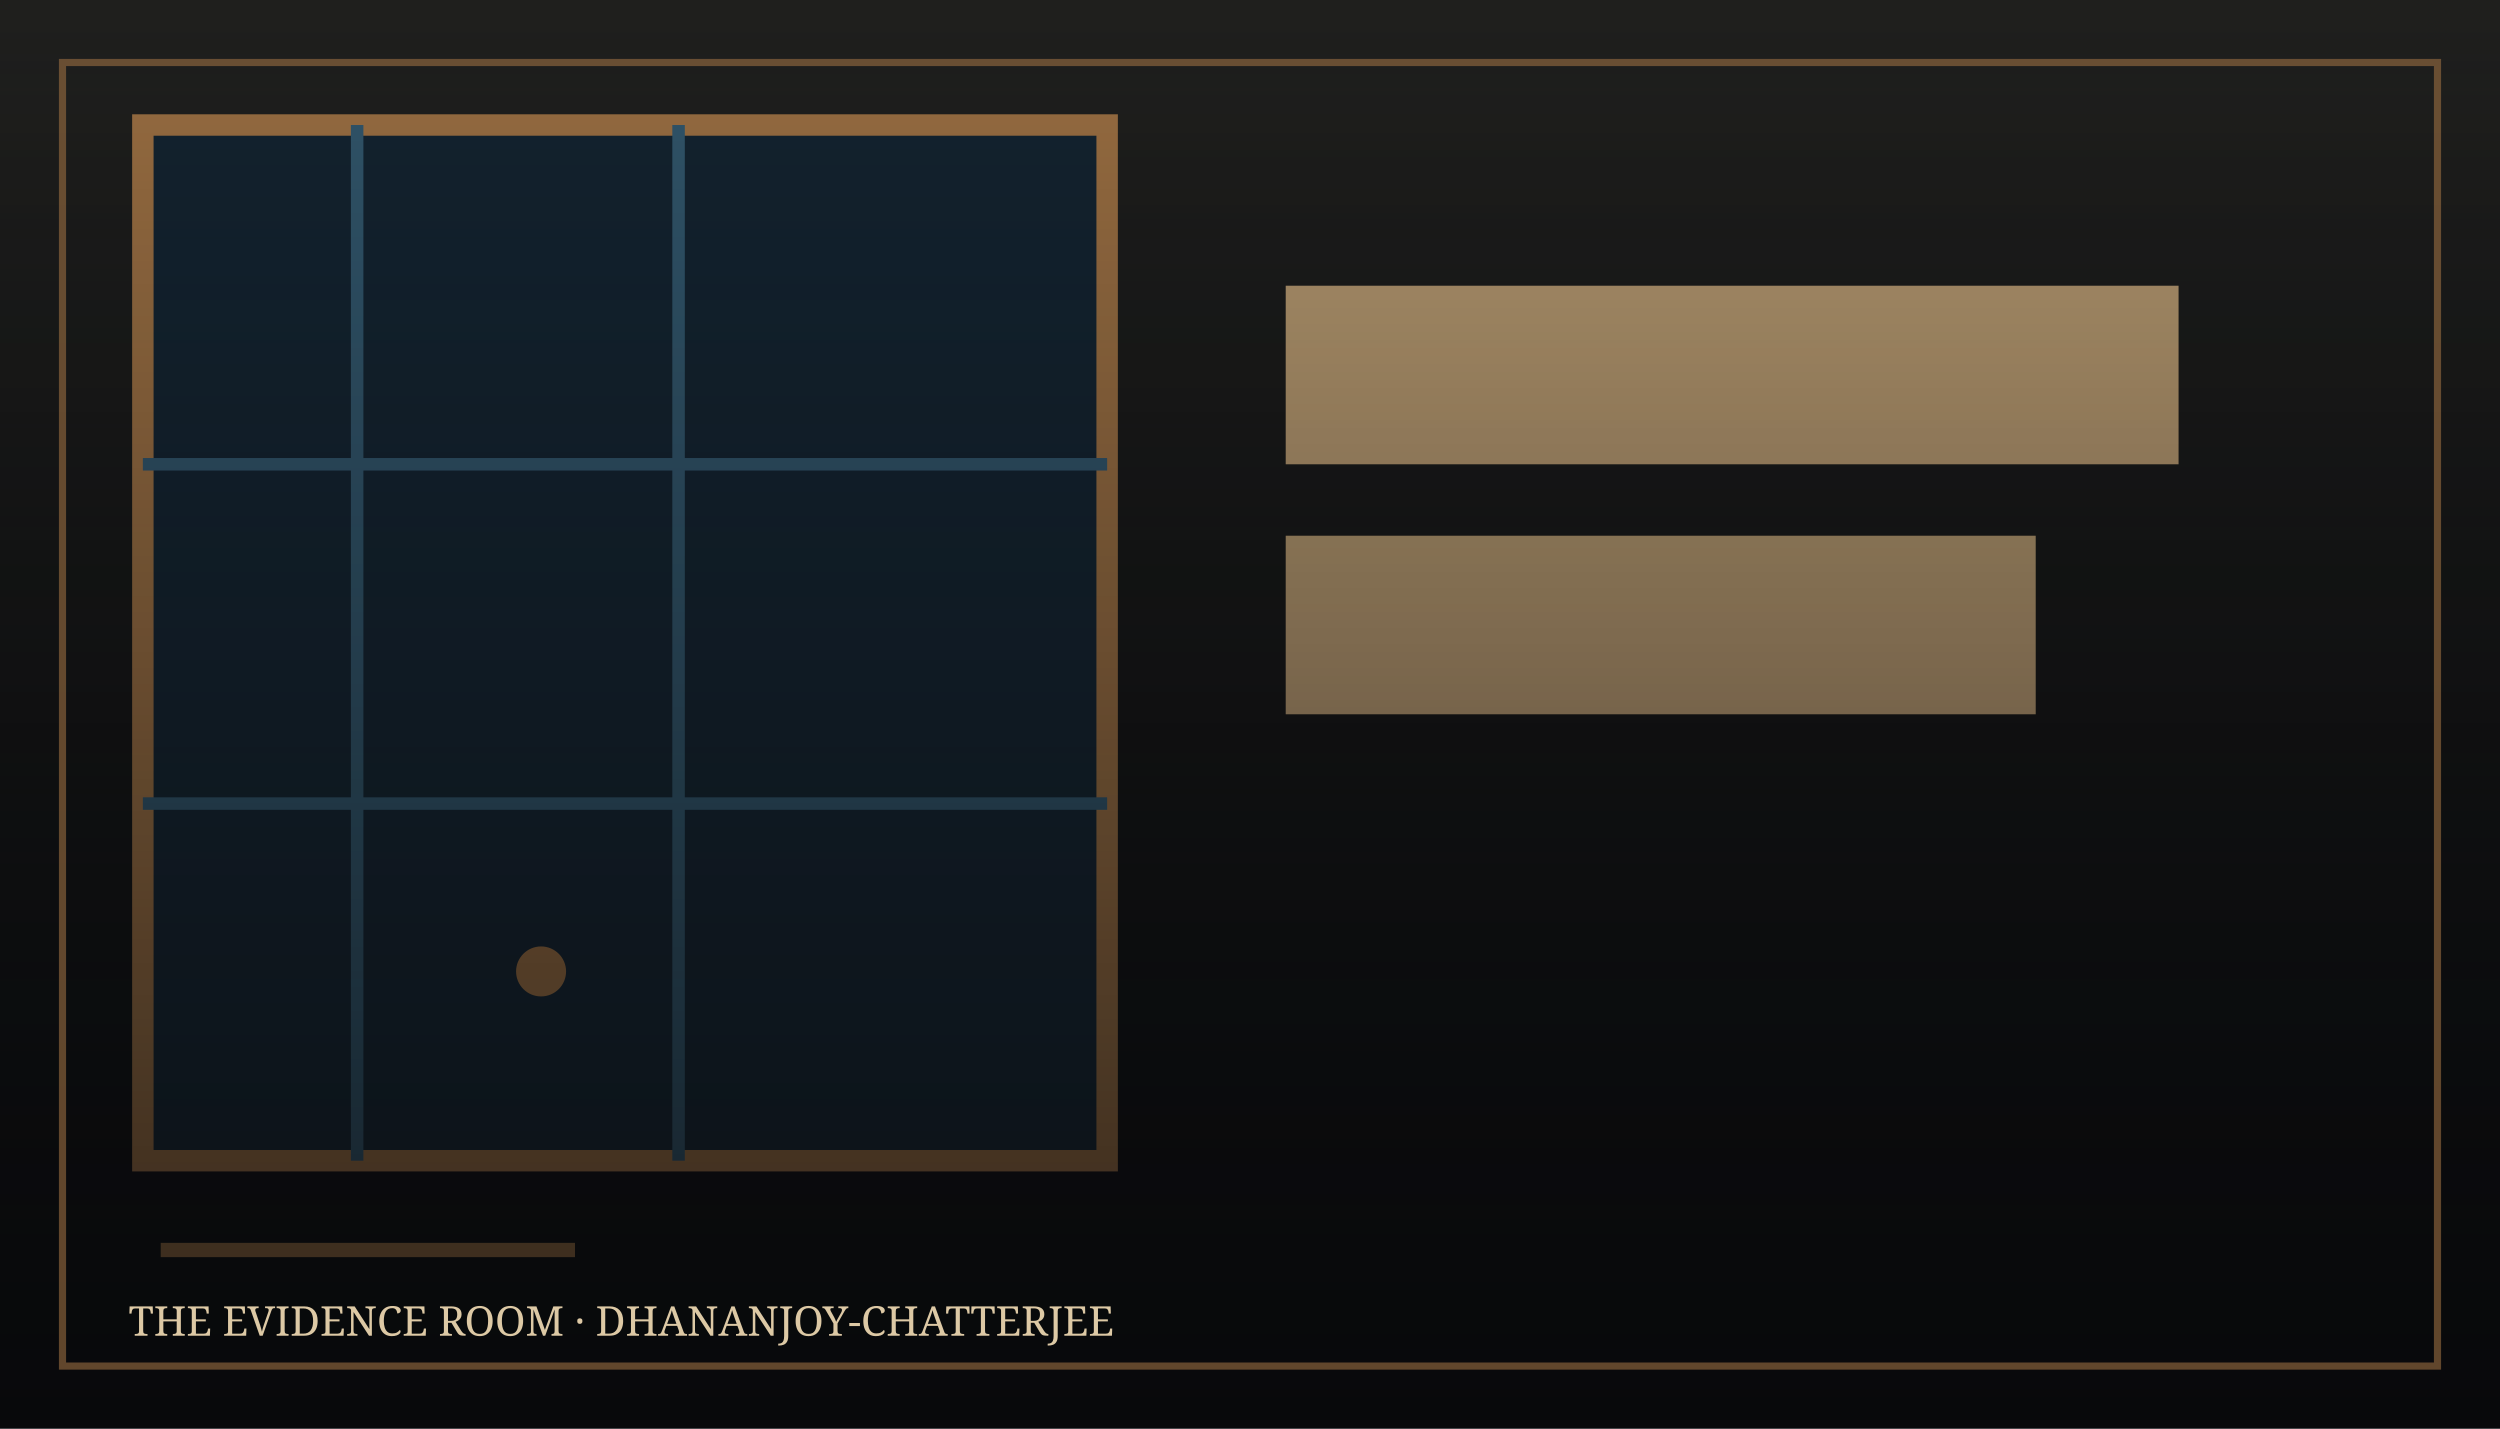
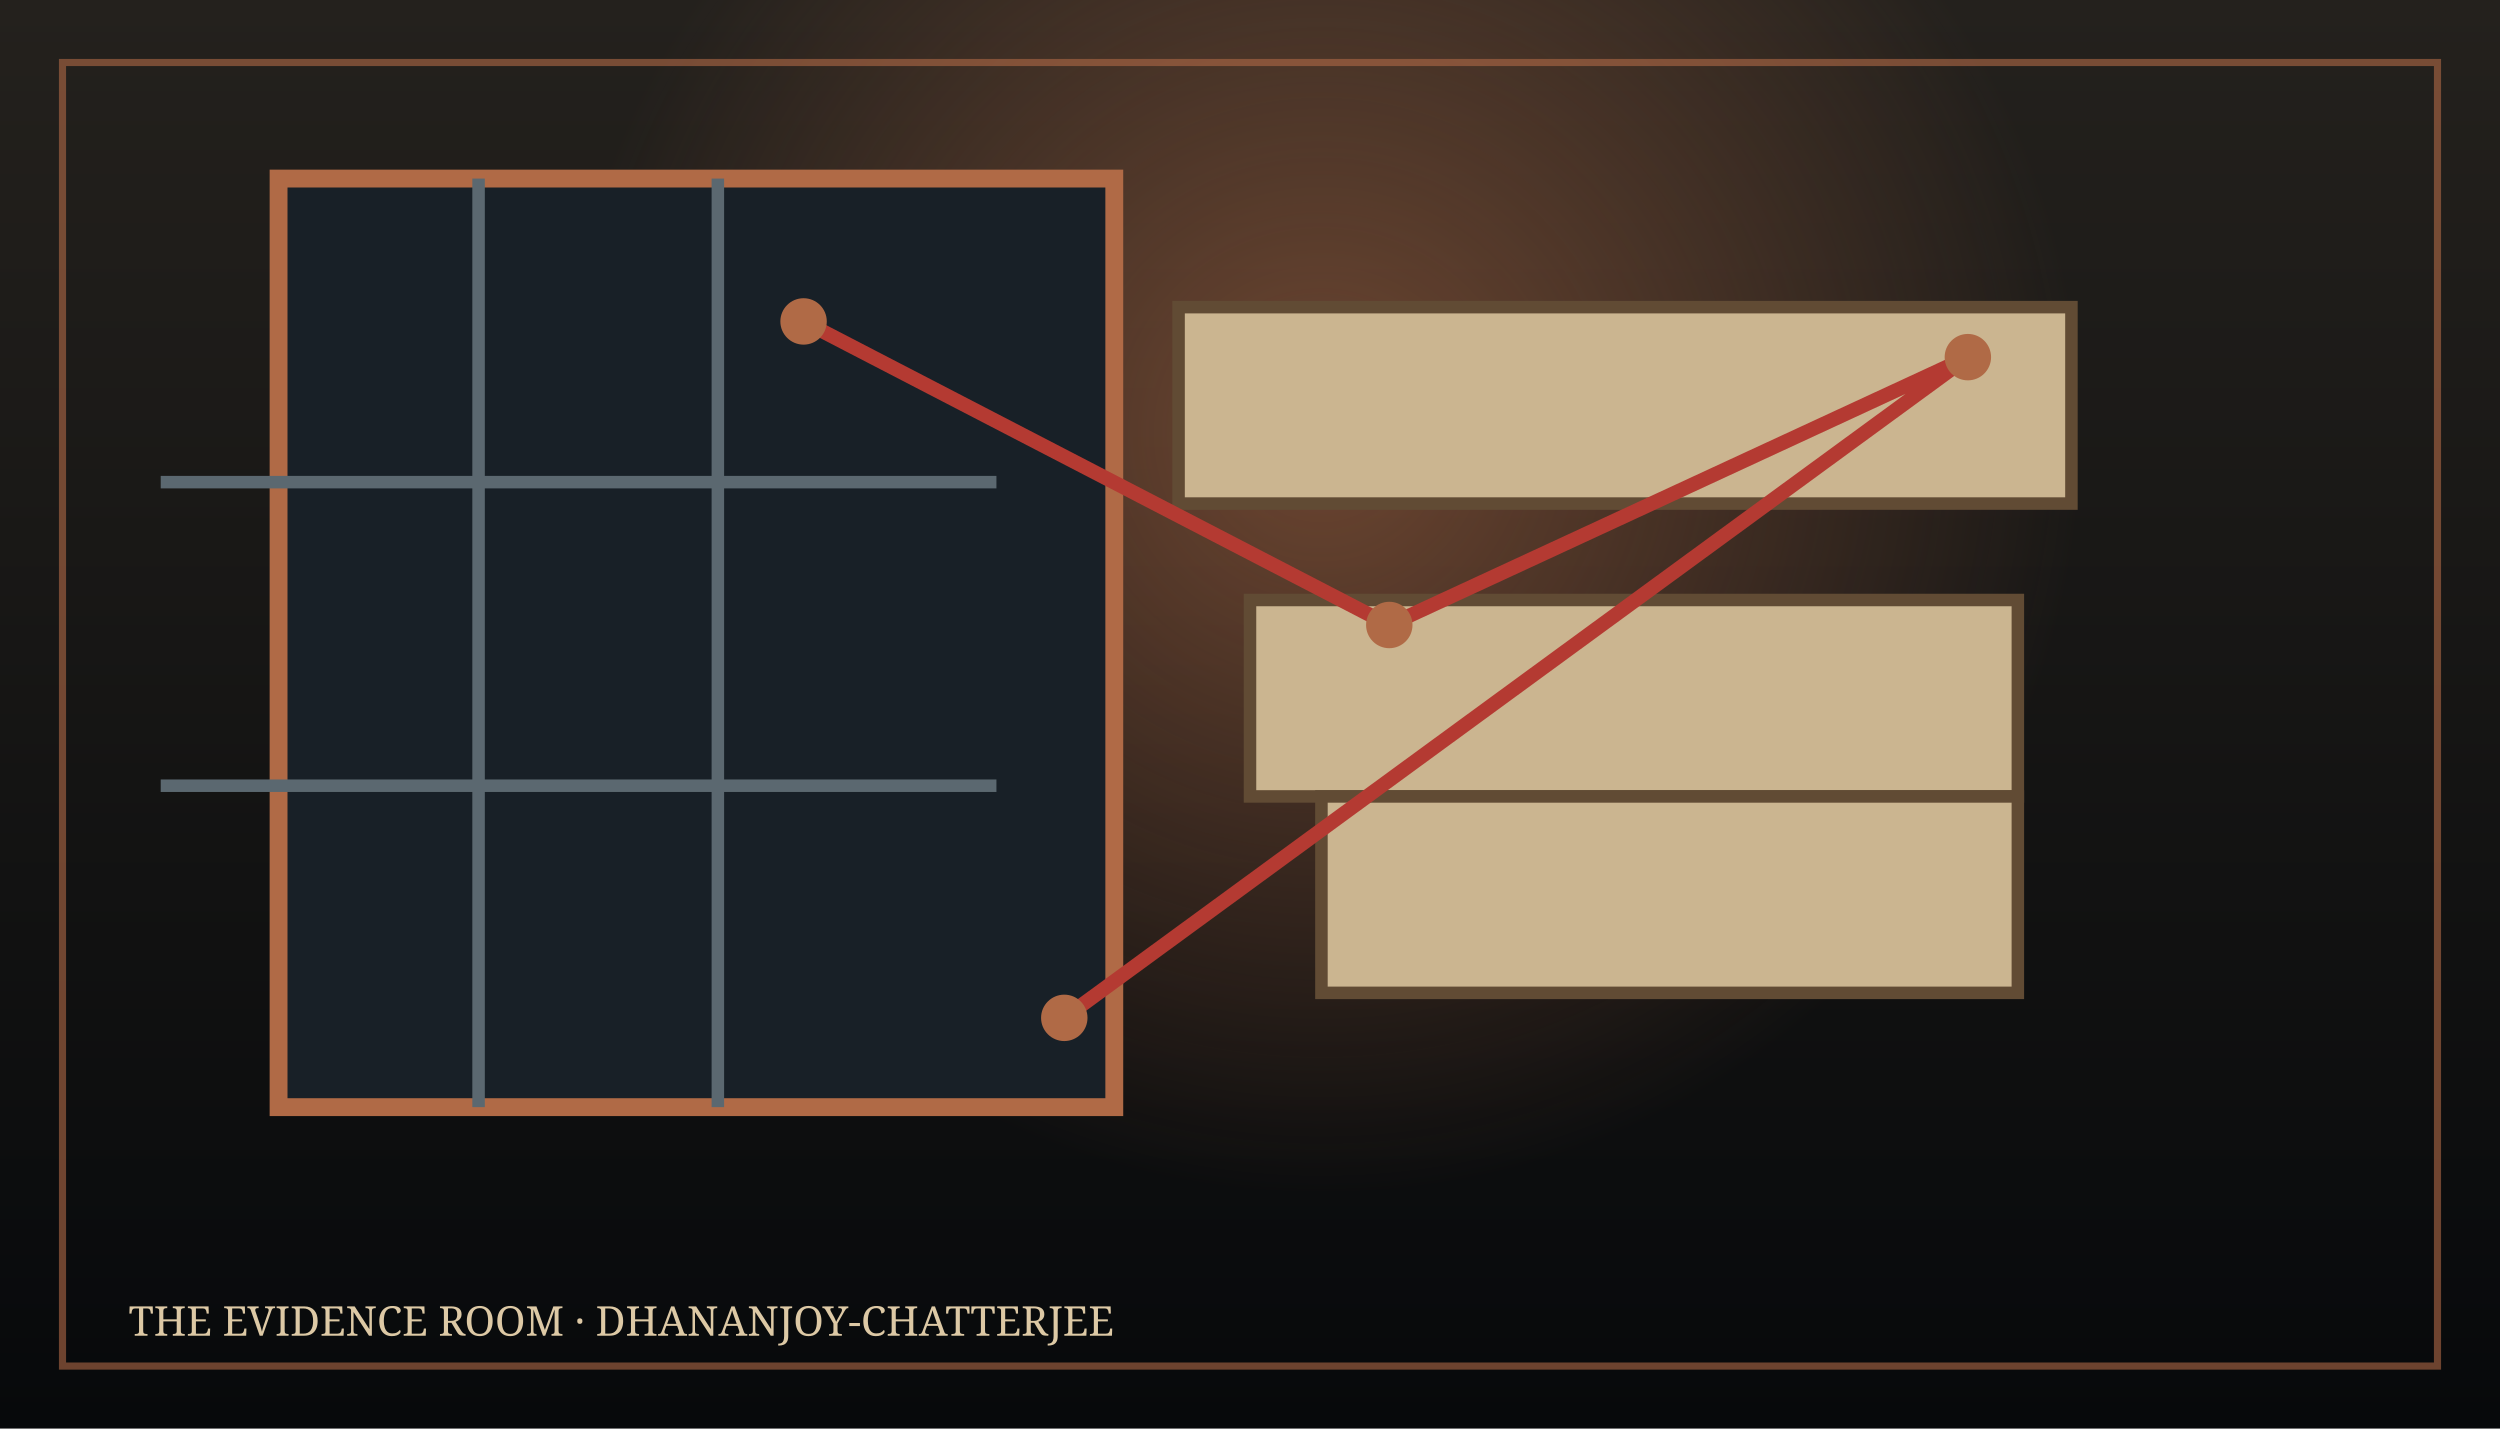
<svg xmlns="http://www.w3.org/2000/svg" viewBox="0 0 1400 800">
  <defs>
    <linearGradient id="bg" x2="0" y2="1">
-       <stop stop-color="#20201e" />
-       <stop offset="1" stop-color="#08090b" />
+       <stop stop-color="#24211d" />
+       <stop offset="1" stop-color="#07090b" />
    </linearGradient>
-     <linearGradient id="shade" x2="0" y2="1">
-       <stop stop-color="#08090b" stop-opacity=".02" />
-       <stop offset="1" stop-color="#08090b" stop-opacity=".72" />
-     </linearGradient>
+     <radialGradient id="lamp">
+       <stop stop-color="#b06a46" stop-opacity=".55" />
+       <stop offset="1" stop-color="#b06a46" stop-opacity="0" />
+     </radialGradient>
  </defs>
  <rect width="1400" height="800" fill="url(#bg)" />
-   <path d="M80 70H620V650H80z" fill="#132330" stroke="#9b6f42" stroke-width="12" />
-   <g stroke="#31566c" stroke-width="7">
-     <path d="M200 70V650M380 70V650M80 260H620M80 450H620" />
+   <circle cx="740" cy="242" r="430" fill="url(#lamp)" />
+   <rect x="156" y="100" width="468" height="520" fill="#182027" stroke="#b06a46" stroke-width="10" />
+   <g stroke="#5b6870" stroke-width="7">
+     <path d="M268 100V620M402 100V620M90 270H558M90 440H558" />
  </g>
-   <g fill="#b89a70">
-     <rect x="720" y="160" width="500" height="100" />
-     <rect x="720" y="300" width="420" height="100" />
+   <g fill="#cbb590" stroke="#614b34" stroke-width="7">
+     <rect x="660" y="172" width="500" height="110" />
+     <rect x="700" y="336" width="430" height="110" />
+     <rect x="740" y="446" width="390" height="110" />
  </g>
-   <g fill="#9b6f42">
-     <circle cx="303" cy="544" r="14" />
-     <path d="M90 700h232" stroke="#9b6f42" stroke-width="8" />
+   <path d="M450 180L778 350L1102 200L596 570" stroke="#b43a32" stroke-width="8" fill="none" />
+   <g fill="#b06a46">
+     <circle cx="450" cy="180" r="13" />
+     <circle cx="778" cy="350" r="13" />
+     <circle cx="1102" cy="200" r="13" />
+     <circle cx="596" cy="570" r="13" />
  </g>
-   <rect width="1400" height="800" fill="url(#shade)" />
-   <rect x="35" y="35" width="1330" height="730" fill="none" stroke="#9b6f42" stroke-opacity=".6" stroke-width="4" />
+   <rect x="35" y="35" width="1330" height="730" fill="none" stroke="#b06a46" stroke-opacity=".6" stroke-width="4" />
  <text x="72" y="748" fill="#ddc9a5" font-family="Georgia,serif" font-size="23">THE EVIDENCE ROOM · DHANANJOY-CHATTERJEE</text>
</svg>
